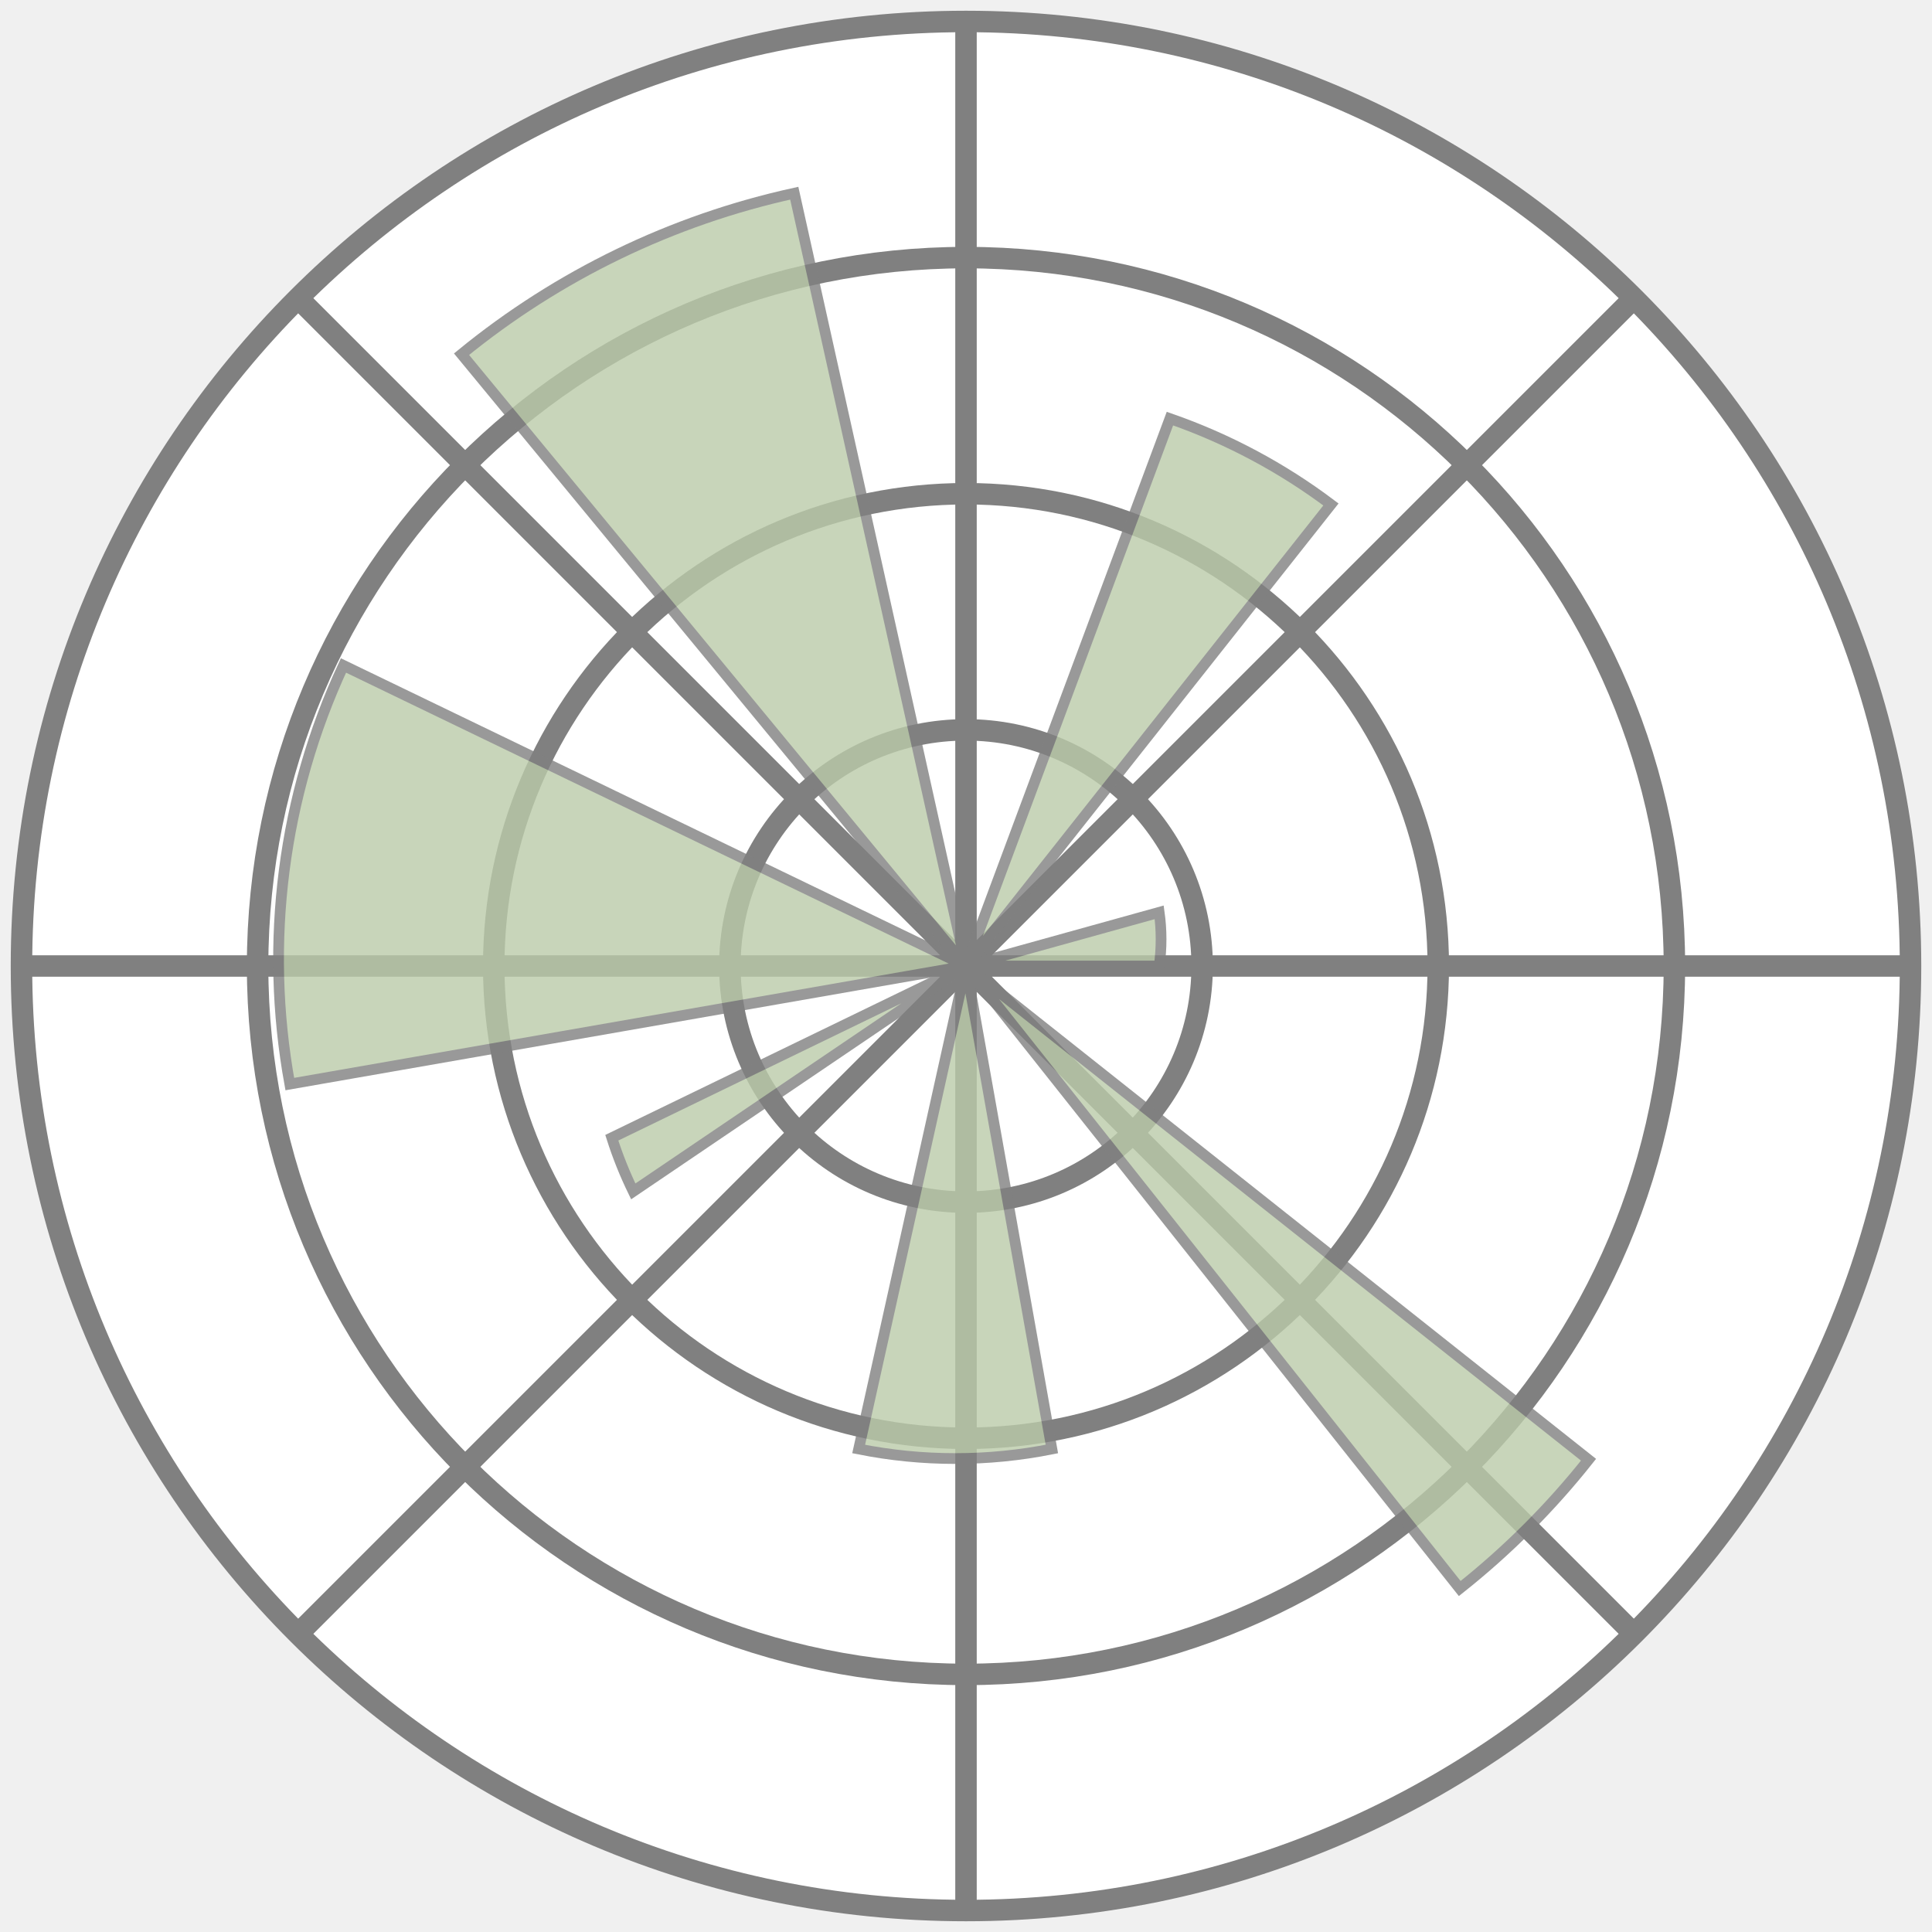
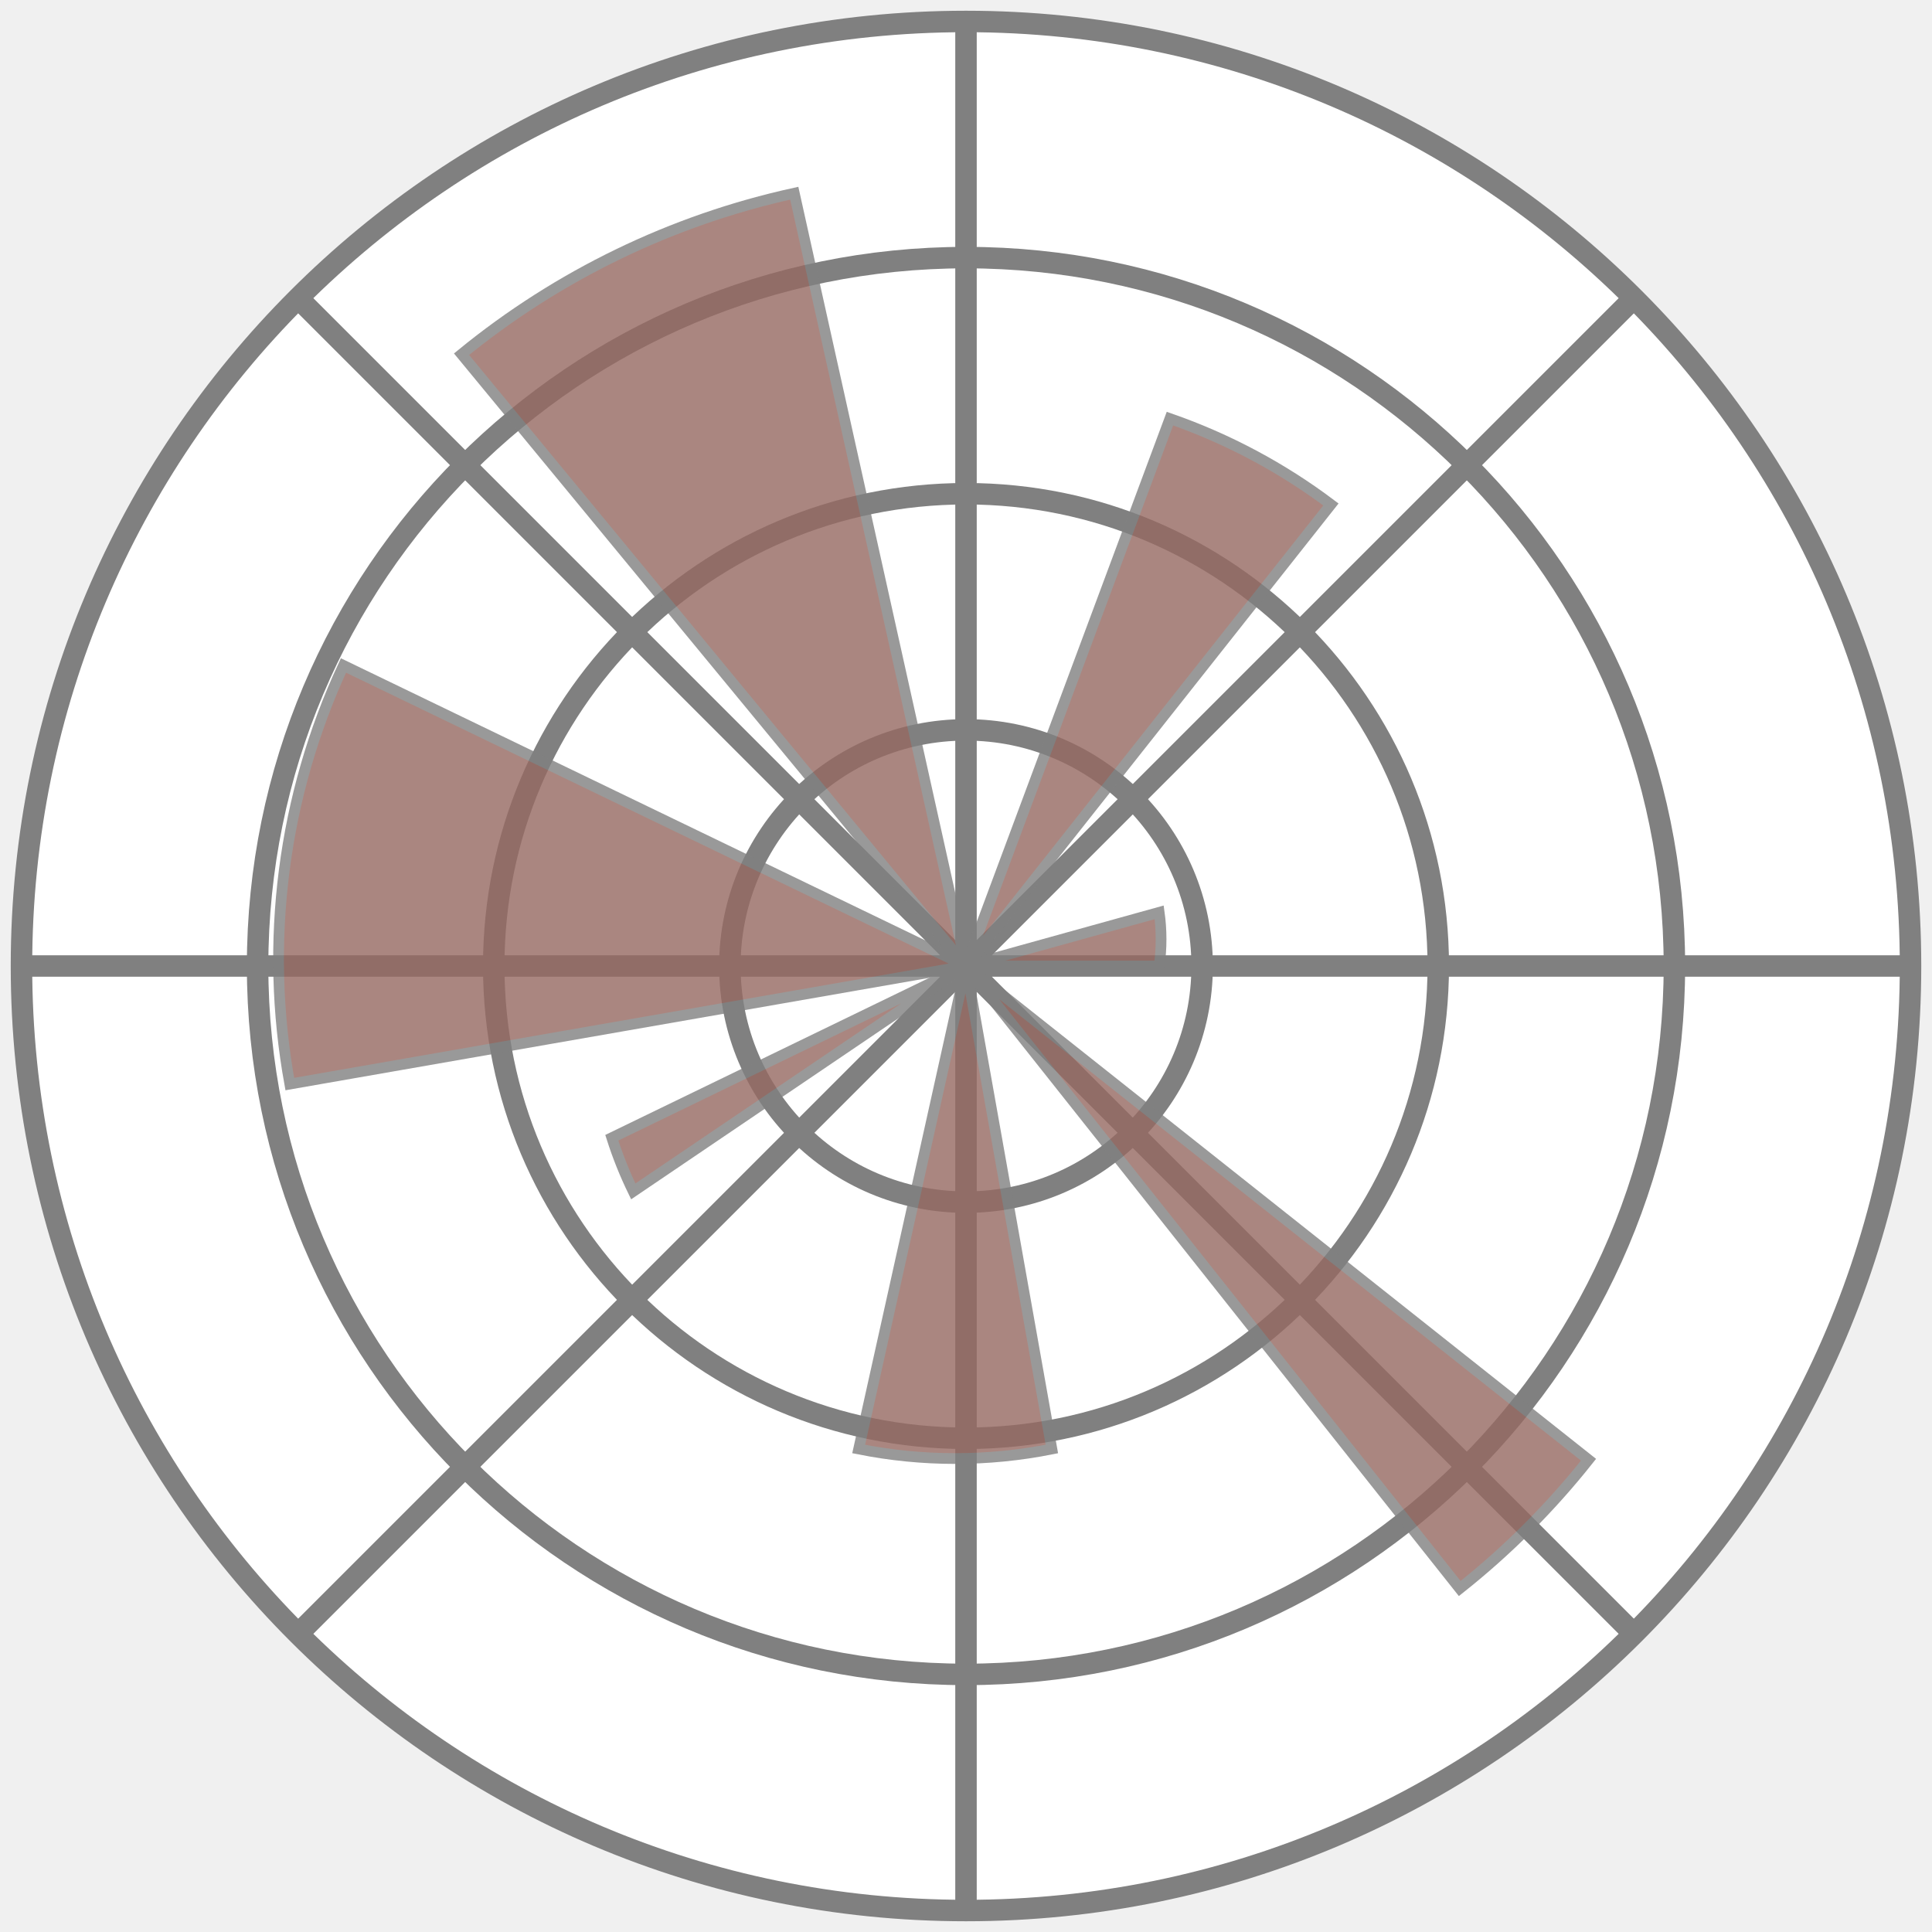
<svg xmlns="http://www.w3.org/2000/svg" width="180" height="180" stroke="gray">
  <g stroke-width="2" fill="#FFF">
    <circle cx="90" cy="90" r="88" />
    <circle cx="90" cy="90" r="66" />
    <circle cx="90" cy="90" r="44" />
    <circle cx="90" cy="90" r="22" />
    <path d="m90,2v176m62-26-124-124m124,0-124,124m150-62H2" />
  </g>
  <g opacity=".8">
-     <path fill="#BACBA9" d="m90,90h18a18,18 0 0,0 0-5z" />
-     <path fill="#BACBA9" d="m90,90 34-43a55,55 0 0,0-15-8z" />
-     <path fill="#BACBA9" d="m90,90-16-72a74,74 0 0,0-31,15z" />
-     <path fill="#BACBA9" d="m90,90-58-28a65,65 0 0,0-5,39z" />
-     <path fill="#BACBA9" d="m90,90-33,16a37,37 0 0,0 2,5z" />
-     <path fill="#BACBA9" d="m90,90-10,45a46,46 0 0,0 18,0z" />
-     <path fill="#BACBA9" d="m90,90 46,58a74,74 0 0,0 12-12z" />
+     <path fill="#956860" d="m90,90h18a18,18 0 0,0 0-5z" />
+     <path fill="#956860" d="m90,90 34-43a55,55 0 0,0-15-8z" />
+     <path fill="#956860" d="m90,90-16-72a74,74 0 0,0-31,15z" />
+     <path fill="#956860" d="m90,90-58-28a65,65 0 0,0-5,39z" />
+     <path fill="#956860" d="m90,90-33,16a37,37 0 0,0 2,5z" />
+     <path fill="#956860" d="m90,90-10,45a46,46 0 0,0 18,0z" />
+     <path fill="#956860" d="m90,90 46,58a74,74 0 0,0 12-12z" />
  </g>
</svg>
